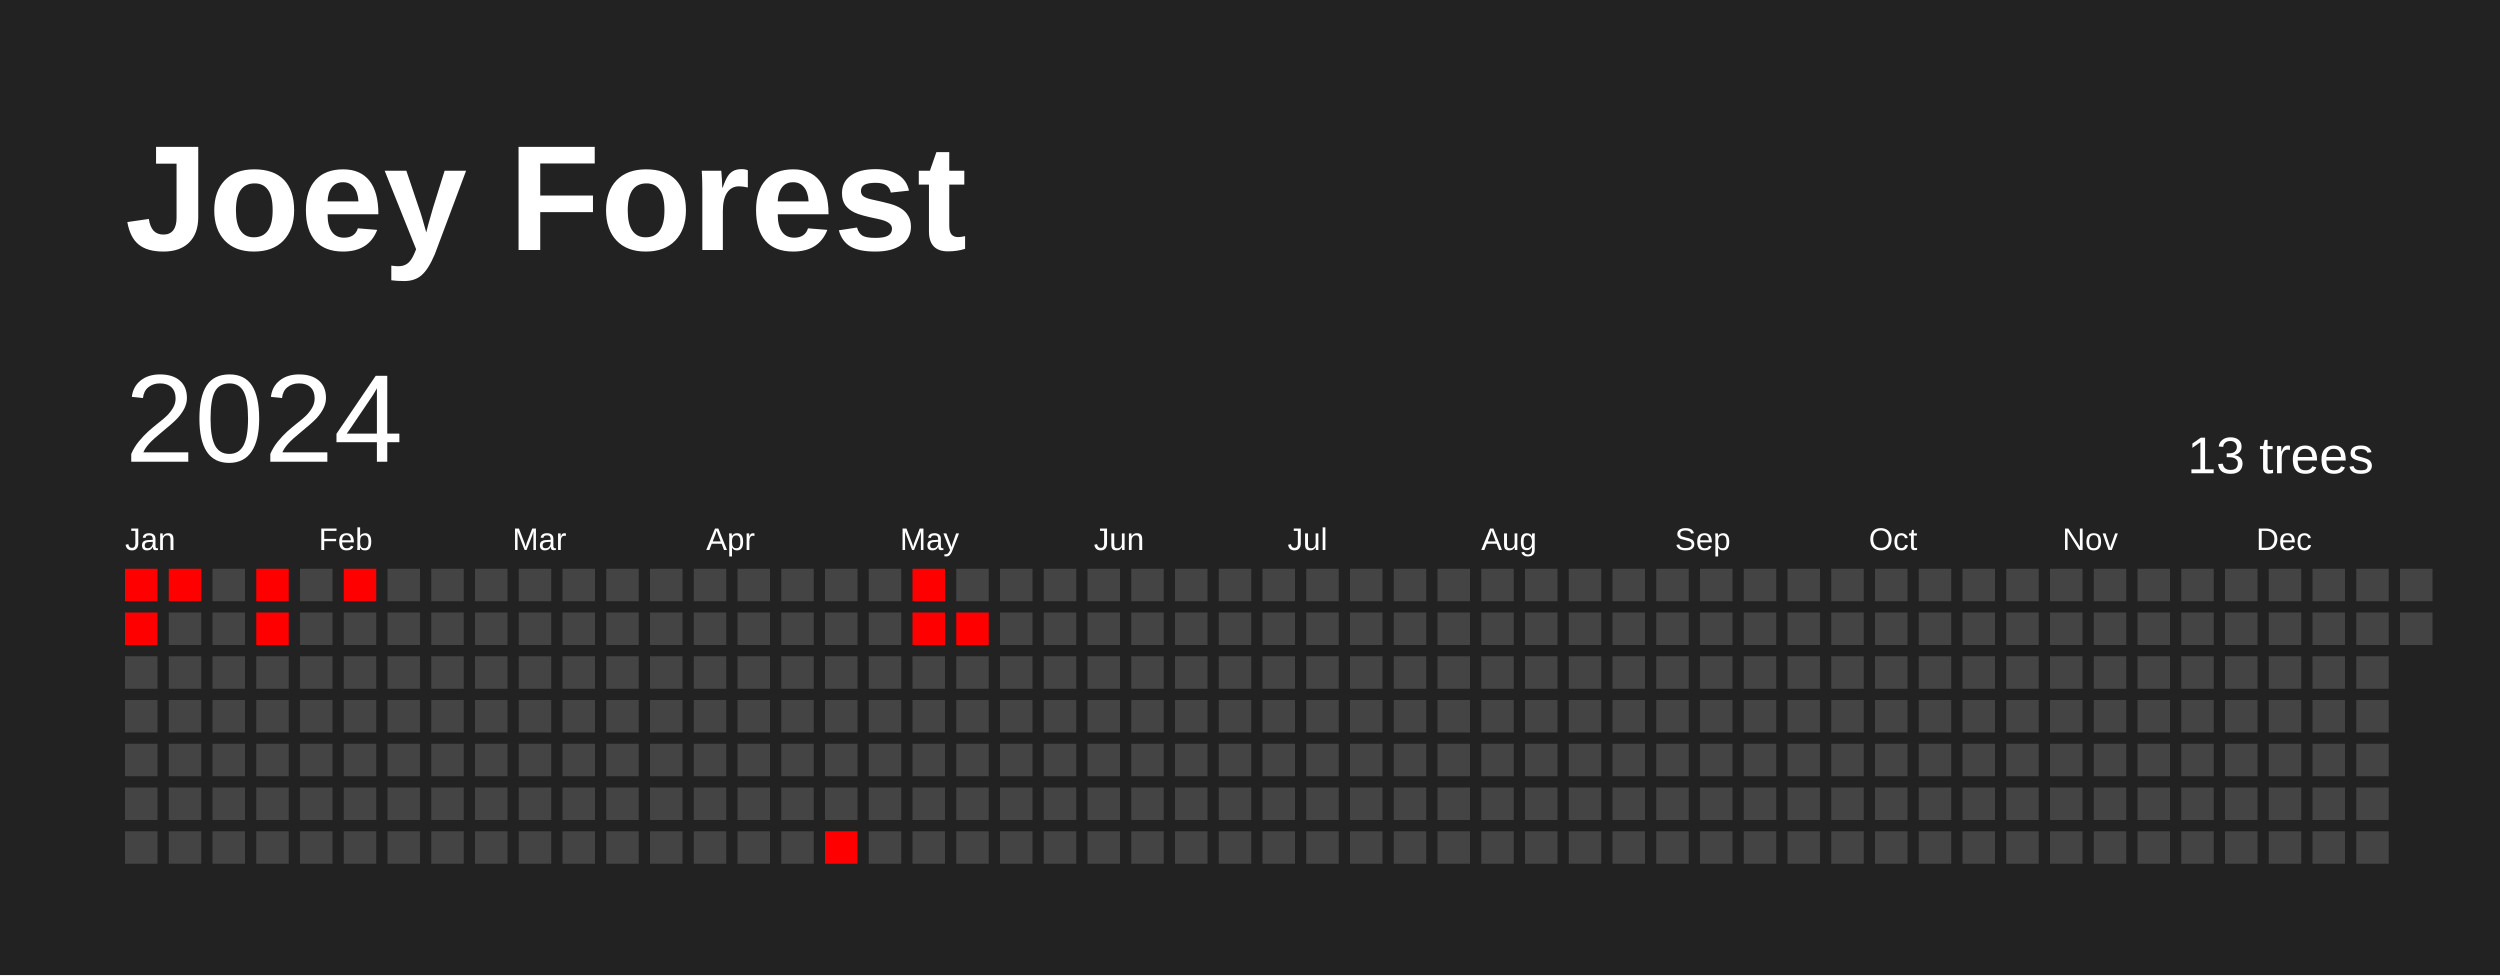
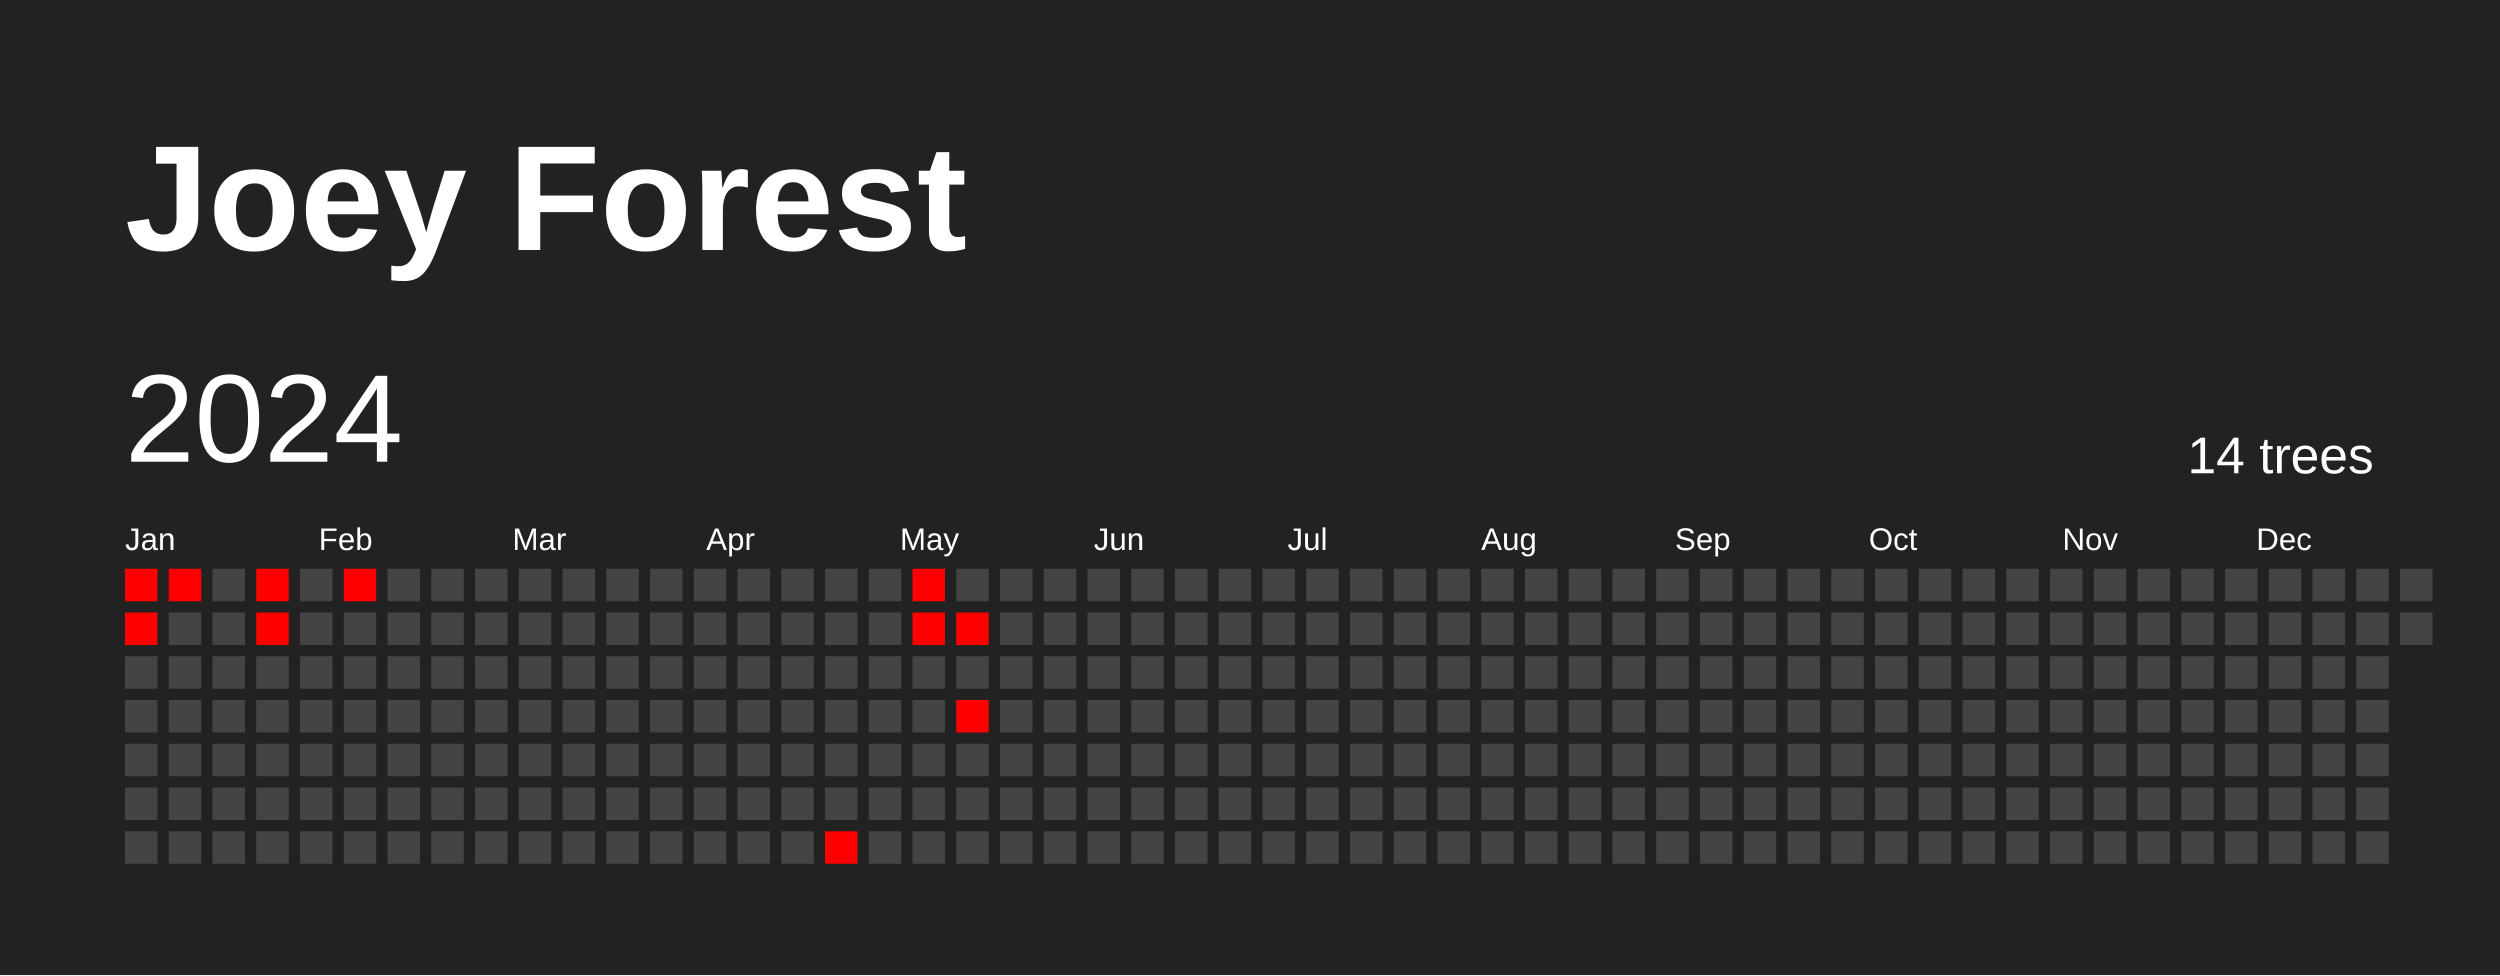
<svg xmlns="http://www.w3.org/2000/svg" baseProfile="full" height="78mm" version="1.1" viewBox="0,0,200,78" width="200mm">
  <defs />
  <rect fill="#222222" height="78" width="200" x="0" y="0" />
  <text fill="#FFFFFF" style="font-size:12px; font-family:Arial; font-weight:bold;" x="10" y="20">Joey Forest</text>
  <text dominant-baseline="hanging" fill="#FFFFFF" style="font-size:10.0px; font-family:Arial;" x="10" y="30">2024</text>
-   <text dominant-baseline="hanging" fill="#FFFFFF" style="font-size:4.125px; font-family:Arial;" x="175" y="35">13 trees</text>
+   <text dominant-baseline="hanging" fill="#FFFFFF" style="font-size:4.125px; font-family:Arial;" x="175" y="35">14 trees</text>
  <text fill="#FFFFFF" style="font-size:2.5px; font-family:Arial" x="10.0" y="44">Jan</text>
  <text fill="#FFFFFF" style="font-size:2.5px; font-family:Arial" x="25.5" y="44">Feb</text>
  <text fill="#FFFFFF" style="font-size:2.5px; font-family:Arial" x="41.0" y="44">Mar</text>
  <text fill="#FFFFFF" style="font-size:2.5px; font-family:Arial" x="56.5" y="44">Apr</text>
  <text fill="#FFFFFF" style="font-size:2.5px; font-family:Arial" x="72.0" y="44">May</text>
  <text fill="#FFFFFF" style="font-size:2.5px; font-family:Arial" x="87.5" y="44">Jun</text>
  <text fill="#FFFFFF" style="font-size:2.5px; font-family:Arial" x="103.0" y="44">Jul</text>
  <text fill="#FFFFFF" style="font-size:2.5px; font-family:Arial" x="118.5" y="44">Aug</text>
  <text fill="#FFFFFF" style="font-size:2.5px; font-family:Arial" x="134.0" y="44">Sep</text>
  <text fill="#FFFFFF" style="font-size:2.5px; font-family:Arial" x="149.5" y="44">Oct</text>
  <text fill="#FFFFFF" style="font-size:2.5px; font-family:Arial" x="165.0" y="44">Nov</text>
  <text fill="#FFFFFF" style="font-size:2.5px; font-family:Arial" x="180.5" y="44">Dec</text>
  <rect fill="red" height="2.6" width="2.6" x="10.0" y="45.5" />
  <rect fill="red" height="2.6" width="2.6" x="10.0" y="49.0" />
  <rect fill="#444444" height="2.6" width="2.6" x="10.0" y="52.5" />
  <rect fill="#444444" height="2.6" width="2.6" x="10.0" y="56.0" />
  <rect fill="#444444" height="2.6" width="2.6" x="10.0" y="59.5" />
  <rect fill="#444444" height="2.6" width="2.6" x="10.0" y="63.0" />
  <rect fill="#444444" height="2.6" width="2.6" x="10.0" y="66.5" />
  <rect fill="red" height="2.6" width="2.6" x="13.5" y="45.5" />
  <rect fill="#444444" height="2.6" width="2.6" x="13.5" y="49.0" />
  <rect fill="#444444" height="2.6" width="2.6" x="13.5" y="52.5" />
  <rect fill="#444444" height="2.6" width="2.6" x="13.5" y="56.0" />
  <rect fill="#444444" height="2.6" width="2.6" x="13.5" y="59.5" />
  <rect fill="#444444" height="2.6" width="2.6" x="13.5" y="63.0" />
  <rect fill="#444444" height="2.6" width="2.6" x="13.5" y="66.5" />
  <rect fill="#444444" height="2.6" width="2.6" x="17.0" y="45.5" />
  <rect fill="#444444" height="2.6" width="2.6" x="17.0" y="49.0" />
  <rect fill="#444444" height="2.6" width="2.6" x="17.0" y="52.5" />
  <rect fill="#444444" height="2.6" width="2.6" x="17.0" y="56.0" />
  <rect fill="#444444" height="2.6" width="2.6" x="17.0" y="59.5" />
  <rect fill="#444444" height="2.6" width="2.6" x="17.0" y="63.0" />
  <rect fill="#444444" height="2.6" width="2.6" x="17.0" y="66.5" />
  <rect fill="red" height="2.6" width="2.6" x="20.5" y="45.5" />
  <rect fill="red" height="2.6" width="2.6" x="20.5" y="49.0" />
  <rect fill="#444444" height="2.6" width="2.6" x="20.5" y="52.5" />
  <rect fill="#444444" height="2.6" width="2.6" x="20.5" y="56.0" />
  <rect fill="#444444" height="2.6" width="2.6" x="20.5" y="59.5" />
  <rect fill="#444444" height="2.6" width="2.6" x="20.5" y="63.0" />
  <rect fill="#444444" height="2.6" width="2.6" x="20.5" y="66.5" />
  <rect fill="#444444" height="2.6" width="2.6" x="24.0" y="45.5" />
  <rect fill="#444444" height="2.6" width="2.6" x="24.0" y="49.0" />
  <rect fill="#444444" height="2.6" width="2.6" x="24.0" y="52.5" />
  <rect fill="#444444" height="2.6" width="2.6" x="24.0" y="56.0" />
  <rect fill="#444444" height="2.6" width="2.6" x="24.0" y="59.5" />
  <rect fill="#444444" height="2.6" width="2.6" x="24.0" y="63.0" />
  <rect fill="#444444" height="2.6" width="2.6" x="24.0" y="66.5" />
  <rect fill="red" height="2.6" width="2.6" x="27.5" y="45.5" />
  <rect fill="#444444" height="2.6" width="2.6" x="27.5" y="49.0" />
  <rect fill="#444444" height="2.6" width="2.6" x="27.5" y="52.5" />
  <rect fill="#444444" height="2.6" width="2.6" x="27.5" y="56.0" />
  <rect fill="#444444" height="2.6" width="2.6" x="27.5" y="59.5" />
  <rect fill="#444444" height="2.6" width="2.6" x="27.5" y="63.0" />
  <rect fill="#444444" height="2.6" width="2.6" x="27.5" y="66.5" />
  <rect fill="#444444" height="2.6" width="2.6" x="31.0" y="45.5" />
  <rect fill="#444444" height="2.6" width="2.6" x="31.0" y="49.0" />
  <rect fill="#444444" height="2.6" width="2.6" x="31.0" y="52.5" />
  <rect fill="#444444" height="2.6" width="2.6" x="31.0" y="56.0" />
  <rect fill="#444444" height="2.6" width="2.6" x="31.0" y="59.5" />
  <rect fill="#444444" height="2.6" width="2.6" x="31.0" y="63.0" />
  <rect fill="#444444" height="2.6" width="2.6" x="31.0" y="66.5" />
  <rect fill="#444444" height="2.6" width="2.6" x="34.5" y="45.5" />
  <rect fill="#444444" height="2.6" width="2.6" x="34.5" y="49.0" />
  <rect fill="#444444" height="2.6" width="2.6" x="34.5" y="52.5" />
  <rect fill="#444444" height="2.6" width="2.6" x="34.5" y="56.0" />
  <rect fill="#444444" height="2.6" width="2.6" x="34.5" y="59.5" />
  <rect fill="#444444" height="2.6" width="2.6" x="34.5" y="63.0" />
  <rect fill="#444444" height="2.6" width="2.6" x="34.5" y="66.5" />
  <rect fill="#444444" height="2.6" width="2.6" x="38.0" y="45.5" />
  <rect fill="#444444" height="2.6" width="2.6" x="38.0" y="49.0" />
  <rect fill="#444444" height="2.6" width="2.6" x="38.0" y="52.5" />
  <rect fill="#444444" height="2.6" width="2.6" x="38.0" y="56.0" />
  <rect fill="#444444" height="2.6" width="2.6" x="38.0" y="59.5" />
  <rect fill="#444444" height="2.6" width="2.6" x="38.0" y="63.0" />
  <rect fill="#444444" height="2.6" width="2.6" x="38.0" y="66.5" />
  <rect fill="#444444" height="2.6" width="2.6" x="41.5" y="45.5" />
  <rect fill="#444444" height="2.6" width="2.6" x="41.5" y="49.0" />
  <rect fill="#444444" height="2.6" width="2.6" x="41.5" y="52.5" />
  <rect fill="#444444" height="2.6" width="2.6" x="41.5" y="56.0" />
  <rect fill="#444444" height="2.6" width="2.6" x="41.5" y="59.5" />
  <rect fill="#444444" height="2.6" width="2.6" x="41.5" y="63.0" />
  <rect fill="#444444" height="2.6" width="2.6" x="41.5" y="66.5" />
  <rect fill="#444444" height="2.6" width="2.6" x="45.0" y="45.5" />
  <rect fill="#444444" height="2.6" width="2.6" x="45.0" y="49.0" />
  <rect fill="#444444" height="2.6" width="2.6" x="45.0" y="52.5" />
  <rect fill="#444444" height="2.6" width="2.6" x="45.0" y="56.0" />
  <rect fill="#444444" height="2.6" width="2.6" x="45.0" y="59.5" />
  <rect fill="#444444" height="2.6" width="2.6" x="45.0" y="63.0" />
  <rect fill="#444444" height="2.6" width="2.6" x="45.0" y="66.5" />
  <rect fill="#444444" height="2.6" width="2.6" x="48.5" y="45.5" />
  <rect fill="#444444" height="2.6" width="2.6" x="48.5" y="49.0" />
  <rect fill="#444444" height="2.6" width="2.6" x="48.5" y="52.5" />
  <rect fill="#444444" height="2.6" width="2.6" x="48.5" y="56.0" />
  <rect fill="#444444" height="2.6" width="2.6" x="48.5" y="59.5" />
  <rect fill="#444444" height="2.6" width="2.6" x="48.5" y="63.0" />
  <rect fill="#444444" height="2.6" width="2.6" x="48.5" y="66.5" />
  <rect fill="#444444" height="2.6" width="2.6" x="52.0" y="45.5" />
  <rect fill="#444444" height="2.6" width="2.6" x="52.0" y="49.0" />
  <rect fill="#444444" height="2.6" width="2.6" x="52.0" y="52.5" />
  <rect fill="#444444" height="2.6" width="2.6" x="52.0" y="56.0" />
  <rect fill="#444444" height="2.6" width="2.6" x="52.0" y="59.5" />
  <rect fill="#444444" height="2.6" width="2.6" x="52.0" y="63.0" />
  <rect fill="#444444" height="2.6" width="2.6" x="52.0" y="66.5" />
  <rect fill="#444444" height="2.6" width="2.6" x="55.5" y="45.5" />
  <rect fill="#444444" height="2.6" width="2.6" x="55.5" y="49.0" />
  <rect fill="#444444" height="2.6" width="2.6" x="55.5" y="52.5" />
  <rect fill="#444444" height="2.6" width="2.6" x="55.5" y="56.0" />
  <rect fill="#444444" height="2.6" width="2.6" x="55.5" y="59.5" />
  <rect fill="#444444" height="2.6" width="2.6" x="55.5" y="63.0" />
  <rect fill="#444444" height="2.6" width="2.6" x="55.5" y="66.5" />
  <rect fill="#444444" height="2.6" width="2.6" x="59.0" y="45.5" />
  <rect fill="#444444" height="2.6" width="2.6" x="59.0" y="49.0" />
  <rect fill="#444444" height="2.6" width="2.6" x="59.0" y="52.5" />
  <rect fill="#444444" height="2.6" width="2.6" x="59.0" y="56.0" />
  <rect fill="#444444" height="2.6" width="2.6" x="59.0" y="59.5" />
  <rect fill="#444444" height="2.6" width="2.6" x="59.0" y="63.0" />
  <rect fill="#444444" height="2.6" width="2.6" x="59.0" y="66.5" />
  <rect fill="#444444" height="2.6" width="2.6" x="62.5" y="45.5" />
  <rect fill="#444444" height="2.6" width="2.6" x="62.5" y="49.0" />
  <rect fill="#444444" height="2.6" width="2.6" x="62.5" y="52.5" />
  <rect fill="#444444" height="2.6" width="2.6" x="62.5" y="56.0" />
  <rect fill="#444444" height="2.6" width="2.6" x="62.5" y="59.5" />
  <rect fill="#444444" height="2.6" width="2.6" x="62.5" y="63.0" />
  <rect fill="#444444" height="2.6" width="2.6" x="62.5" y="66.5" />
  <rect fill="#444444" height="2.6" width="2.6" x="66.0" y="45.5" />
  <rect fill="#444444" height="2.6" width="2.6" x="66.0" y="49.0" />
  <rect fill="#444444" height="2.6" width="2.6" x="66.0" y="52.5" />
  <rect fill="#444444" height="2.6" width="2.6" x="66.0" y="56.0" />
  <rect fill="#444444" height="2.6" width="2.6" x="66.0" y="59.5" />
  <rect fill="#444444" height="2.6" width="2.6" x="66.0" y="63.0" />
  <rect fill="red" height="2.6" width="2.6" x="66.0" y="66.5" />
  <rect fill="#444444" height="2.6" width="2.6" x="69.5" y="45.5" />
  <rect fill="#444444" height="2.6" width="2.6" x="69.5" y="49.0" />
  <rect fill="#444444" height="2.6" width="2.6" x="69.5" y="52.5" />
  <rect fill="#444444" height="2.6" width="2.6" x="69.5" y="56.0" />
  <rect fill="#444444" height="2.6" width="2.6" x="69.5" y="59.5" />
  <rect fill="#444444" height="2.6" width="2.6" x="69.5" y="63.0" />
  <rect fill="#444444" height="2.6" width="2.6" x="69.5" y="66.5" />
  <rect fill="red" height="2.6" width="2.6" x="73.0" y="45.5" />
  <rect fill="red" height="2.6" width="2.6" x="73.0" y="49.0" />
  <rect fill="#444444" height="2.6" width="2.6" x="73.0" y="52.5" />
  <rect fill="#444444" height="2.6" width="2.6" x="73.0" y="56.0" />
  <rect fill="#444444" height="2.6" width="2.6" x="73.0" y="59.5" />
  <rect fill="#444444" height="2.6" width="2.6" x="73.0" y="63.0" />
  <rect fill="#444444" height="2.6" width="2.6" x="73.0" y="66.5" />
  <rect fill="#444444" height="2.6" width="2.6" x="76.5" y="45.5" />
  <rect fill="red" height="2.6" width="2.6" x="76.5" y="49.0" />
  <rect fill="#444444" height="2.6" width="2.6" x="76.5" y="52.5" />
-   <rect fill="#444444" height="2.6" width="2.6" x="76.5" y="56.0" />
+   <rect fill="red" height="2.6" width="2.6" x="76.5" y="56.0" />
  <rect fill="#444444" height="2.6" width="2.6" x="76.5" y="59.5" />
  <rect fill="#444444" height="2.6" width="2.6" x="76.5" y="63.0" />
  <rect fill="#444444" height="2.6" width="2.6" x="76.5" y="66.5" />
  <rect fill="#444444" height="2.6" width="2.6" x="80.0" y="45.5" />
  <rect fill="#444444" height="2.6" width="2.6" x="80.0" y="49.0" />
  <rect fill="#444444" height="2.6" width="2.6" x="80.0" y="52.5" />
  <rect fill="#444444" height="2.6" width="2.6" x="80.0" y="56.0" />
  <rect fill="#444444" height="2.6" width="2.6" x="80.0" y="59.5" />
  <rect fill="#444444" height="2.6" width="2.6" x="80.0" y="63.0" />
  <rect fill="#444444" height="2.6" width="2.6" x="80.0" y="66.5" />
  <rect fill="#444444" height="2.6" width="2.6" x="83.5" y="45.5" />
  <rect fill="#444444" height="2.6" width="2.6" x="83.5" y="49.0" />
  <rect fill="#444444" height="2.6" width="2.6" x="83.5" y="52.5" />
  <rect fill="#444444" height="2.6" width="2.6" x="83.5" y="56.0" />
  <rect fill="#444444" height="2.6" width="2.6" x="83.5" y="59.5" />
  <rect fill="#444444" height="2.6" width="2.6" x="83.5" y="63.0" />
  <rect fill="#444444" height="2.6" width="2.6" x="83.5" y="66.5" />
  <rect fill="#444444" height="2.6" width="2.6" x="87.0" y="45.5" />
  <rect fill="#444444" height="2.6" width="2.6" x="87.0" y="49.0" />
  <rect fill="#444444" height="2.6" width="2.6" x="87.0" y="52.5" />
  <rect fill="#444444" height="2.6" width="2.6" x="87.0" y="56.0" />
  <rect fill="#444444" height="2.6" width="2.6" x="87.0" y="59.5" />
  <rect fill="#444444" height="2.6" width="2.6" x="87.0" y="63.0" />
  <rect fill="#444444" height="2.6" width="2.6" x="87.0" y="66.5" />
  <rect fill="#444444" height="2.6" width="2.6" x="90.5" y="45.5" />
  <rect fill="#444444" height="2.6" width="2.6" x="90.5" y="49.0" />
  <rect fill="#444444" height="2.6" width="2.6" x="90.5" y="52.5" />
  <rect fill="#444444" height="2.6" width="2.6" x="90.5" y="56.0" />
  <rect fill="#444444" height="2.6" width="2.6" x="90.5" y="59.5" />
  <rect fill="#444444" height="2.6" width="2.6" x="90.5" y="63.0" />
  <rect fill="#444444" height="2.6" width="2.6" x="90.5" y="66.5" />
  <rect fill="#444444" height="2.6" width="2.6" x="94.0" y="45.5" />
  <rect fill="#444444" height="2.6" width="2.6" x="94.0" y="49.0" />
  <rect fill="#444444" height="2.6" width="2.6" x="94.0" y="52.5" />
  <rect fill="#444444" height="2.6" width="2.6" x="94.0" y="56.0" />
  <rect fill="#444444" height="2.6" width="2.6" x="94.0" y="59.5" />
  <rect fill="#444444" height="2.6" width="2.6" x="94.0" y="63.0" />
  <rect fill="#444444" height="2.6" width="2.6" x="94.0" y="66.5" />
  <rect fill="#444444" height="2.6" width="2.6" x="97.5" y="45.5" />
  <rect fill="#444444" height="2.6" width="2.6" x="97.5" y="49.0" />
  <rect fill="#444444" height="2.6" width="2.6" x="97.5" y="52.5" />
  <rect fill="#444444" height="2.6" width="2.6" x="97.5" y="56.0" />
  <rect fill="#444444" height="2.6" width="2.6" x="97.5" y="59.5" />
  <rect fill="#444444" height="2.6" width="2.6" x="97.5" y="63.0" />
  <rect fill="#444444" height="2.6" width="2.6" x="97.5" y="66.5" />
  <rect fill="#444444" height="2.6" width="2.6" x="101.0" y="45.5" />
  <rect fill="#444444" height="2.6" width="2.6" x="101.0" y="49.0" />
  <rect fill="#444444" height="2.6" width="2.6" x="101.0" y="52.5" />
  <rect fill="#444444" height="2.6" width="2.6" x="101.0" y="56.0" />
  <rect fill="#444444" height="2.6" width="2.6" x="101.0" y="59.5" />
  <rect fill="#444444" height="2.6" width="2.6" x="101.0" y="63.0" />
  <rect fill="#444444" height="2.6" width="2.6" x="101.0" y="66.5" />
  <rect fill="#444444" height="2.6" width="2.6" x="104.5" y="45.5" />
  <rect fill="#444444" height="2.6" width="2.6" x="104.5" y="49.0" />
  <rect fill="#444444" height="2.6" width="2.6" x="104.5" y="52.5" />
  <rect fill="#444444" height="2.6" width="2.6" x="104.5" y="56.0" />
  <rect fill="#444444" height="2.6" width="2.6" x="104.5" y="59.5" />
  <rect fill="#444444" height="2.6" width="2.6" x="104.5" y="63.0" />
  <rect fill="#444444" height="2.6" width="2.6" x="104.5" y="66.5" />
  <rect fill="#444444" height="2.6" width="2.6" x="108.0" y="45.5" />
  <rect fill="#444444" height="2.6" width="2.6" x="108.0" y="49.0" />
  <rect fill="#444444" height="2.6" width="2.6" x="108.0" y="52.5" />
  <rect fill="#444444" height="2.6" width="2.6" x="108.0" y="56.0" />
  <rect fill="#444444" height="2.6" width="2.6" x="108.0" y="59.5" />
  <rect fill="#444444" height="2.6" width="2.6" x="108.0" y="63.0" />
  <rect fill="#444444" height="2.6" width="2.6" x="108.0" y="66.5" />
  <rect fill="#444444" height="2.6" width="2.6" x="111.5" y="45.5" />
  <rect fill="#444444" height="2.6" width="2.6" x="111.5" y="49.0" />
  <rect fill="#444444" height="2.6" width="2.6" x="111.5" y="52.5" />
  <rect fill="#444444" height="2.6" width="2.6" x="111.5" y="56.0" />
  <rect fill="#444444" height="2.6" width="2.6" x="111.5" y="59.5" />
  <rect fill="#444444" height="2.6" width="2.6" x="111.5" y="63.0" />
  <rect fill="#444444" height="2.6" width="2.6" x="111.5" y="66.5" />
  <rect fill="#444444" height="2.6" width="2.6" x="115.0" y="45.5" />
  <rect fill="#444444" height="2.6" width="2.6" x="115.0" y="49.0" />
  <rect fill="#444444" height="2.6" width="2.6" x="115.0" y="52.5" />
  <rect fill="#444444" height="2.6" width="2.6" x="115.0" y="56.0" />
  <rect fill="#444444" height="2.6" width="2.6" x="115.0" y="59.5" />
  <rect fill="#444444" height="2.6" width="2.6" x="115.0" y="63.0" />
  <rect fill="#444444" height="2.6" width="2.6" x="115.0" y="66.5" />
  <rect fill="#444444" height="2.6" width="2.6" x="118.5" y="45.5" />
  <rect fill="#444444" height="2.6" width="2.6" x="118.5" y="49.0" />
  <rect fill="#444444" height="2.6" width="2.6" x="118.5" y="52.5" />
  <rect fill="#444444" height="2.6" width="2.6" x="118.5" y="56.0" />
  <rect fill="#444444" height="2.6" width="2.6" x="118.5" y="59.5" />
  <rect fill="#444444" height="2.6" width="2.6" x="118.5" y="63.0" />
  <rect fill="#444444" height="2.6" width="2.6" x="118.5" y="66.5" />
  <rect fill="#444444" height="2.6" width="2.6" x="122.0" y="45.5" />
  <rect fill="#444444" height="2.6" width="2.6" x="122.0" y="49.0" />
  <rect fill="#444444" height="2.6" width="2.6" x="122.0" y="52.5" />
  <rect fill="#444444" height="2.6" width="2.6" x="122.0" y="56.0" />
  <rect fill="#444444" height="2.6" width="2.6" x="122.0" y="59.5" />
  <rect fill="#444444" height="2.6" width="2.6" x="122.0" y="63.0" />
  <rect fill="#444444" height="2.6" width="2.6" x="122.0" y="66.5" />
  <rect fill="#444444" height="2.6" width="2.6" x="125.5" y="45.5" />
  <rect fill="#444444" height="2.6" width="2.6" x="125.5" y="49.0" />
  <rect fill="#444444" height="2.6" width="2.6" x="125.5" y="52.5" />
  <rect fill="#444444" height="2.6" width="2.6" x="125.5" y="56.0" />
  <rect fill="#444444" height="2.6" width="2.6" x="125.5" y="59.5" />
  <rect fill="#444444" height="2.6" width="2.6" x="125.5" y="63.0" />
  <rect fill="#444444" height="2.6" width="2.6" x="125.5" y="66.5" />
  <rect fill="#444444" height="2.6" width="2.6" x="129.0" y="45.5" />
  <rect fill="#444444" height="2.6" width="2.6" x="129.0" y="49.0" />
  <rect fill="#444444" height="2.6" width="2.6" x="129.0" y="52.5" />
  <rect fill="#444444" height="2.6" width="2.6" x="129.0" y="56.0" />
  <rect fill="#444444" height="2.6" width="2.6" x="129.0" y="59.5" />
  <rect fill="#444444" height="2.6" width="2.6" x="129.0" y="63.0" />
  <rect fill="#444444" height="2.6" width="2.6" x="129.0" y="66.5" />
  <rect fill="#444444" height="2.6" width="2.6" x="132.5" y="45.5" />
  <rect fill="#444444" height="2.6" width="2.6" x="132.5" y="49.0" />
  <rect fill="#444444" height="2.6" width="2.6" x="132.5" y="52.5" />
  <rect fill="#444444" height="2.6" width="2.6" x="132.5" y="56.0" />
  <rect fill="#444444" height="2.6" width="2.6" x="132.5" y="59.5" />
  <rect fill="#444444" height="2.6" width="2.6" x="132.5" y="63.0" />
  <rect fill="#444444" height="2.6" width="2.6" x="132.5" y="66.5" />
  <rect fill="#444444" height="2.6" width="2.6" x="136.0" y="45.5" />
  <rect fill="#444444" height="2.6" width="2.6" x="136.0" y="49.0" />
  <rect fill="#444444" height="2.6" width="2.6" x="136.0" y="52.5" />
  <rect fill="#444444" height="2.6" width="2.6" x="136.0" y="56.0" />
  <rect fill="#444444" height="2.6" width="2.6" x="136.0" y="59.5" />
  <rect fill="#444444" height="2.6" width="2.6" x="136.0" y="63.0" />
  <rect fill="#444444" height="2.6" width="2.6" x="136.0" y="66.5" />
  <rect fill="#444444" height="2.6" width="2.6" x="139.5" y="45.5" />
  <rect fill="#444444" height="2.6" width="2.6" x="139.5" y="49.0" />
  <rect fill="#444444" height="2.6" width="2.6" x="139.5" y="52.5" />
  <rect fill="#444444" height="2.6" width="2.6" x="139.5" y="56.0" />
  <rect fill="#444444" height="2.6" width="2.6" x="139.5" y="59.5" />
  <rect fill="#444444" height="2.6" width="2.6" x="139.5" y="63.0" />
  <rect fill="#444444" height="2.6" width="2.6" x="139.5" y="66.5" />
  <rect fill="#444444" height="2.6" width="2.6" x="143.0" y="45.5" />
  <rect fill="#444444" height="2.6" width="2.6" x="143.0" y="49.0" />
  <rect fill="#444444" height="2.6" width="2.6" x="143.0" y="52.5" />
  <rect fill="#444444" height="2.6" width="2.6" x="143.0" y="56.0" />
  <rect fill="#444444" height="2.6" width="2.6" x="143.0" y="59.5" />
  <rect fill="#444444" height="2.6" width="2.6" x="143.0" y="63.0" />
  <rect fill="#444444" height="2.6" width="2.6" x="143.0" y="66.5" />
  <rect fill="#444444" height="2.6" width="2.6" x="146.5" y="45.5" />
  <rect fill="#444444" height="2.6" width="2.6" x="146.5" y="49.0" />
  <rect fill="#444444" height="2.6" width="2.6" x="146.5" y="52.5" />
  <rect fill="#444444" height="2.6" width="2.6" x="146.5" y="56.0" />
  <rect fill="#444444" height="2.6" width="2.6" x="146.5" y="59.5" />
  <rect fill="#444444" height="2.6" width="2.6" x="146.5" y="63.0" />
  <rect fill="#444444" height="2.6" width="2.6" x="146.5" y="66.5" />
  <rect fill="#444444" height="2.6" width="2.6" x="150.0" y="45.5" />
  <rect fill="#444444" height="2.6" width="2.6" x="150.0" y="49.0" />
  <rect fill="#444444" height="2.6" width="2.6" x="150.0" y="52.5" />
  <rect fill="#444444" height="2.6" width="2.6" x="150.0" y="56.0" />
  <rect fill="#444444" height="2.6" width="2.6" x="150.0" y="59.5" />
  <rect fill="#444444" height="2.6" width="2.6" x="150.0" y="63.0" />
  <rect fill="#444444" height="2.6" width="2.6" x="150.0" y="66.5" />
  <rect fill="#444444" height="2.6" width="2.6" x="153.5" y="45.5" />
  <rect fill="#444444" height="2.6" width="2.6" x="153.5" y="49.0" />
  <rect fill="#444444" height="2.6" width="2.6" x="153.5" y="52.5" />
  <rect fill="#444444" height="2.6" width="2.6" x="153.5" y="56.0" />
  <rect fill="#444444" height="2.6" width="2.6" x="153.5" y="59.5" />
  <rect fill="#444444" height="2.6" width="2.6" x="153.5" y="63.0" />
  <rect fill="#444444" height="2.6" width="2.6" x="153.5" y="66.5" />
  <rect fill="#444444" height="2.6" width="2.6" x="157.0" y="45.5" />
  <rect fill="#444444" height="2.6" width="2.6" x="157.0" y="49.0" />
  <rect fill="#444444" height="2.6" width="2.6" x="157.0" y="52.5" />
  <rect fill="#444444" height="2.6" width="2.6" x="157.0" y="56.0" />
  <rect fill="#444444" height="2.6" width="2.6" x="157.0" y="59.5" />
  <rect fill="#444444" height="2.6" width="2.6" x="157.0" y="63.0" />
  <rect fill="#444444" height="2.6" width="2.6" x="157.0" y="66.5" />
  <rect fill="#444444" height="2.6" width="2.6" x="160.5" y="45.5" />
  <rect fill="#444444" height="2.6" width="2.6" x="160.5" y="49.0" />
  <rect fill="#444444" height="2.6" width="2.6" x="160.5" y="52.5" />
  <rect fill="#444444" height="2.6" width="2.6" x="160.5" y="56.0" />
  <rect fill="#444444" height="2.6" width="2.6" x="160.5" y="59.5" />
  <rect fill="#444444" height="2.6" width="2.6" x="160.5" y="63.0" />
  <rect fill="#444444" height="2.6" width="2.6" x="160.5" y="66.5" />
  <rect fill="#444444" height="2.6" width="2.6" x="164.0" y="45.5" />
  <rect fill="#444444" height="2.6" width="2.6" x="164.0" y="49.0" />
  <rect fill="#444444" height="2.6" width="2.6" x="164.0" y="52.5" />
  <rect fill="#444444" height="2.6" width="2.6" x="164.0" y="56.0" />
  <rect fill="#444444" height="2.6" width="2.6" x="164.0" y="59.5" />
  <rect fill="#444444" height="2.6" width="2.6" x="164.0" y="63.0" />
  <rect fill="#444444" height="2.6" width="2.6" x="164.0" y="66.5" />
  <rect fill="#444444" height="2.6" width="2.6" x="167.5" y="45.5" />
  <rect fill="#444444" height="2.6" width="2.6" x="167.5" y="49.0" />
  <rect fill="#444444" height="2.6" width="2.6" x="167.5" y="52.5" />
  <rect fill="#444444" height="2.6" width="2.6" x="167.5" y="56.0" />
  <rect fill="#444444" height="2.6" width="2.6" x="167.5" y="59.5" />
  <rect fill="#444444" height="2.6" width="2.6" x="167.5" y="63.0" />
  <rect fill="#444444" height="2.6" width="2.6" x="167.5" y="66.5" />
  <rect fill="#444444" height="2.6" width="2.6" x="171.0" y="45.5" />
  <rect fill="#444444" height="2.6" width="2.6" x="171.0" y="49.0" />
  <rect fill="#444444" height="2.6" width="2.6" x="171.0" y="52.5" />
  <rect fill="#444444" height="2.6" width="2.6" x="171.0" y="56.0" />
  <rect fill="#444444" height="2.6" width="2.6" x="171.0" y="59.5" />
  <rect fill="#444444" height="2.6" width="2.6" x="171.0" y="63.0" />
  <rect fill="#444444" height="2.6" width="2.6" x="171.0" y="66.5" />
  <rect fill="#444444" height="2.6" width="2.6" x="174.5" y="45.5" />
  <rect fill="#444444" height="2.6" width="2.6" x="174.5" y="49.0" />
  <rect fill="#444444" height="2.6" width="2.6" x="174.5" y="52.5" />
  <rect fill="#444444" height="2.6" width="2.6" x="174.5" y="56.0" />
  <rect fill="#444444" height="2.6" width="2.6" x="174.5" y="59.5" />
  <rect fill="#444444" height="2.6" width="2.6" x="174.5" y="63.0" />
  <rect fill="#444444" height="2.6" width="2.6" x="174.5" y="66.5" />
  <rect fill="#444444" height="2.6" width="2.6" x="178.0" y="45.5" />
  <rect fill="#444444" height="2.6" width="2.6" x="178.0" y="49.0" />
  <rect fill="#444444" height="2.6" width="2.6" x="178.0" y="52.5" />
  <rect fill="#444444" height="2.6" width="2.6" x="178.0" y="56.0" />
  <rect fill="#444444" height="2.6" width="2.6" x="178.0" y="59.5" />
  <rect fill="#444444" height="2.6" width="2.6" x="178.0" y="63.0" />
  <rect fill="#444444" height="2.6" width="2.6" x="178.0" y="66.5" />
  <rect fill="#444444" height="2.6" width="2.6" x="181.5" y="45.5" />
  <rect fill="#444444" height="2.6" width="2.6" x="181.5" y="49.0" />
  <rect fill="#444444" height="2.6" width="2.6" x="181.5" y="52.5" />
  <rect fill="#444444" height="2.6" width="2.6" x="181.5" y="56.0" />
  <rect fill="#444444" height="2.6" width="2.6" x="181.5" y="59.5" />
  <rect fill="#444444" height="2.6" width="2.6" x="181.5" y="63.0" />
  <rect fill="#444444" height="2.6" width="2.6" x="181.5" y="66.5" />
  <rect fill="#444444" height="2.6" width="2.6" x="185.0" y="45.5" />
  <rect fill="#444444" height="2.6" width="2.6" x="185.0" y="49.0" />
  <rect fill="#444444" height="2.6" width="2.6" x="185.0" y="52.5" />
  <rect fill="#444444" height="2.6" width="2.6" x="185.0" y="56.0" />
  <rect fill="#444444" height="2.6" width="2.6" x="185.0" y="59.5" />
  <rect fill="#444444" height="2.6" width="2.6" x="185.0" y="63.0" />
  <rect fill="#444444" height="2.6" width="2.6" x="185.0" y="66.5" />
  <rect fill="#444444" height="2.6" width="2.6" x="188.5" y="45.5" />
  <rect fill="#444444" height="2.6" width="2.6" x="188.5" y="49.0" />
  <rect fill="#444444" height="2.6" width="2.6" x="188.5" y="52.5" />
  <rect fill="#444444" height="2.6" width="2.6" x="188.5" y="56.0" />
  <rect fill="#444444" height="2.6" width="2.6" x="188.5" y="59.5" />
  <rect fill="#444444" height="2.6" width="2.6" x="188.5" y="63.0" />
  <rect fill="#444444" height="2.6" width="2.6" x="188.5" y="66.5" />
  <rect fill="#444444" height="2.6" width="2.6" x="192.0" y="45.5" />
  <rect fill="#444444" height="2.6" width="2.6" x="192.0" y="49.0" />
</svg>
